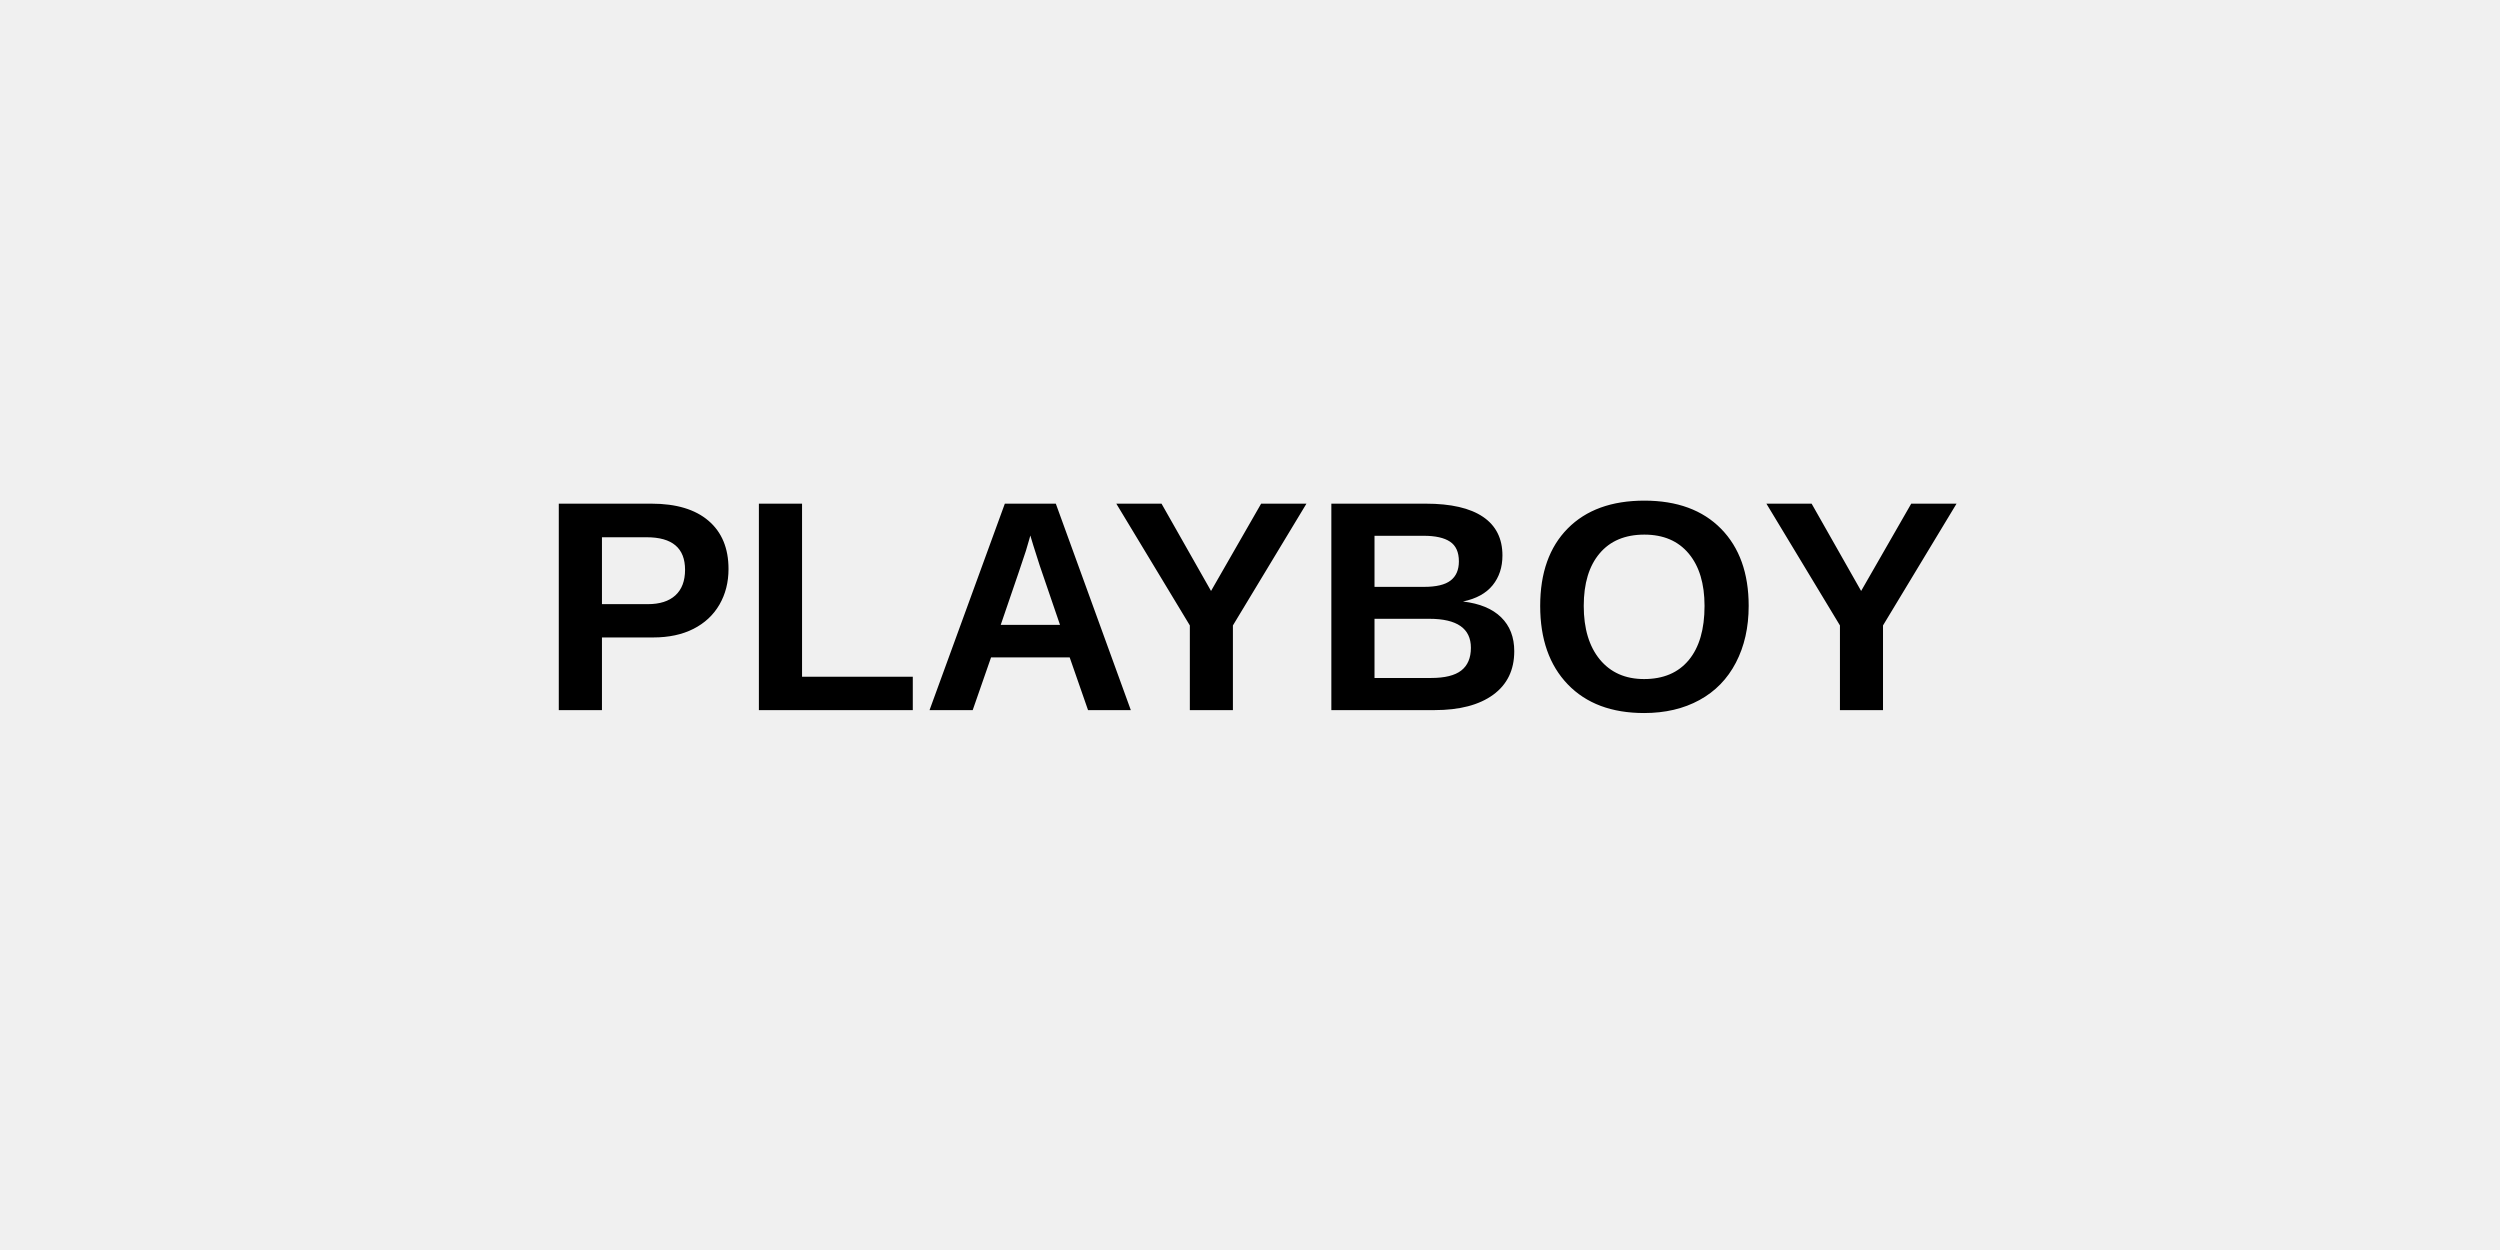
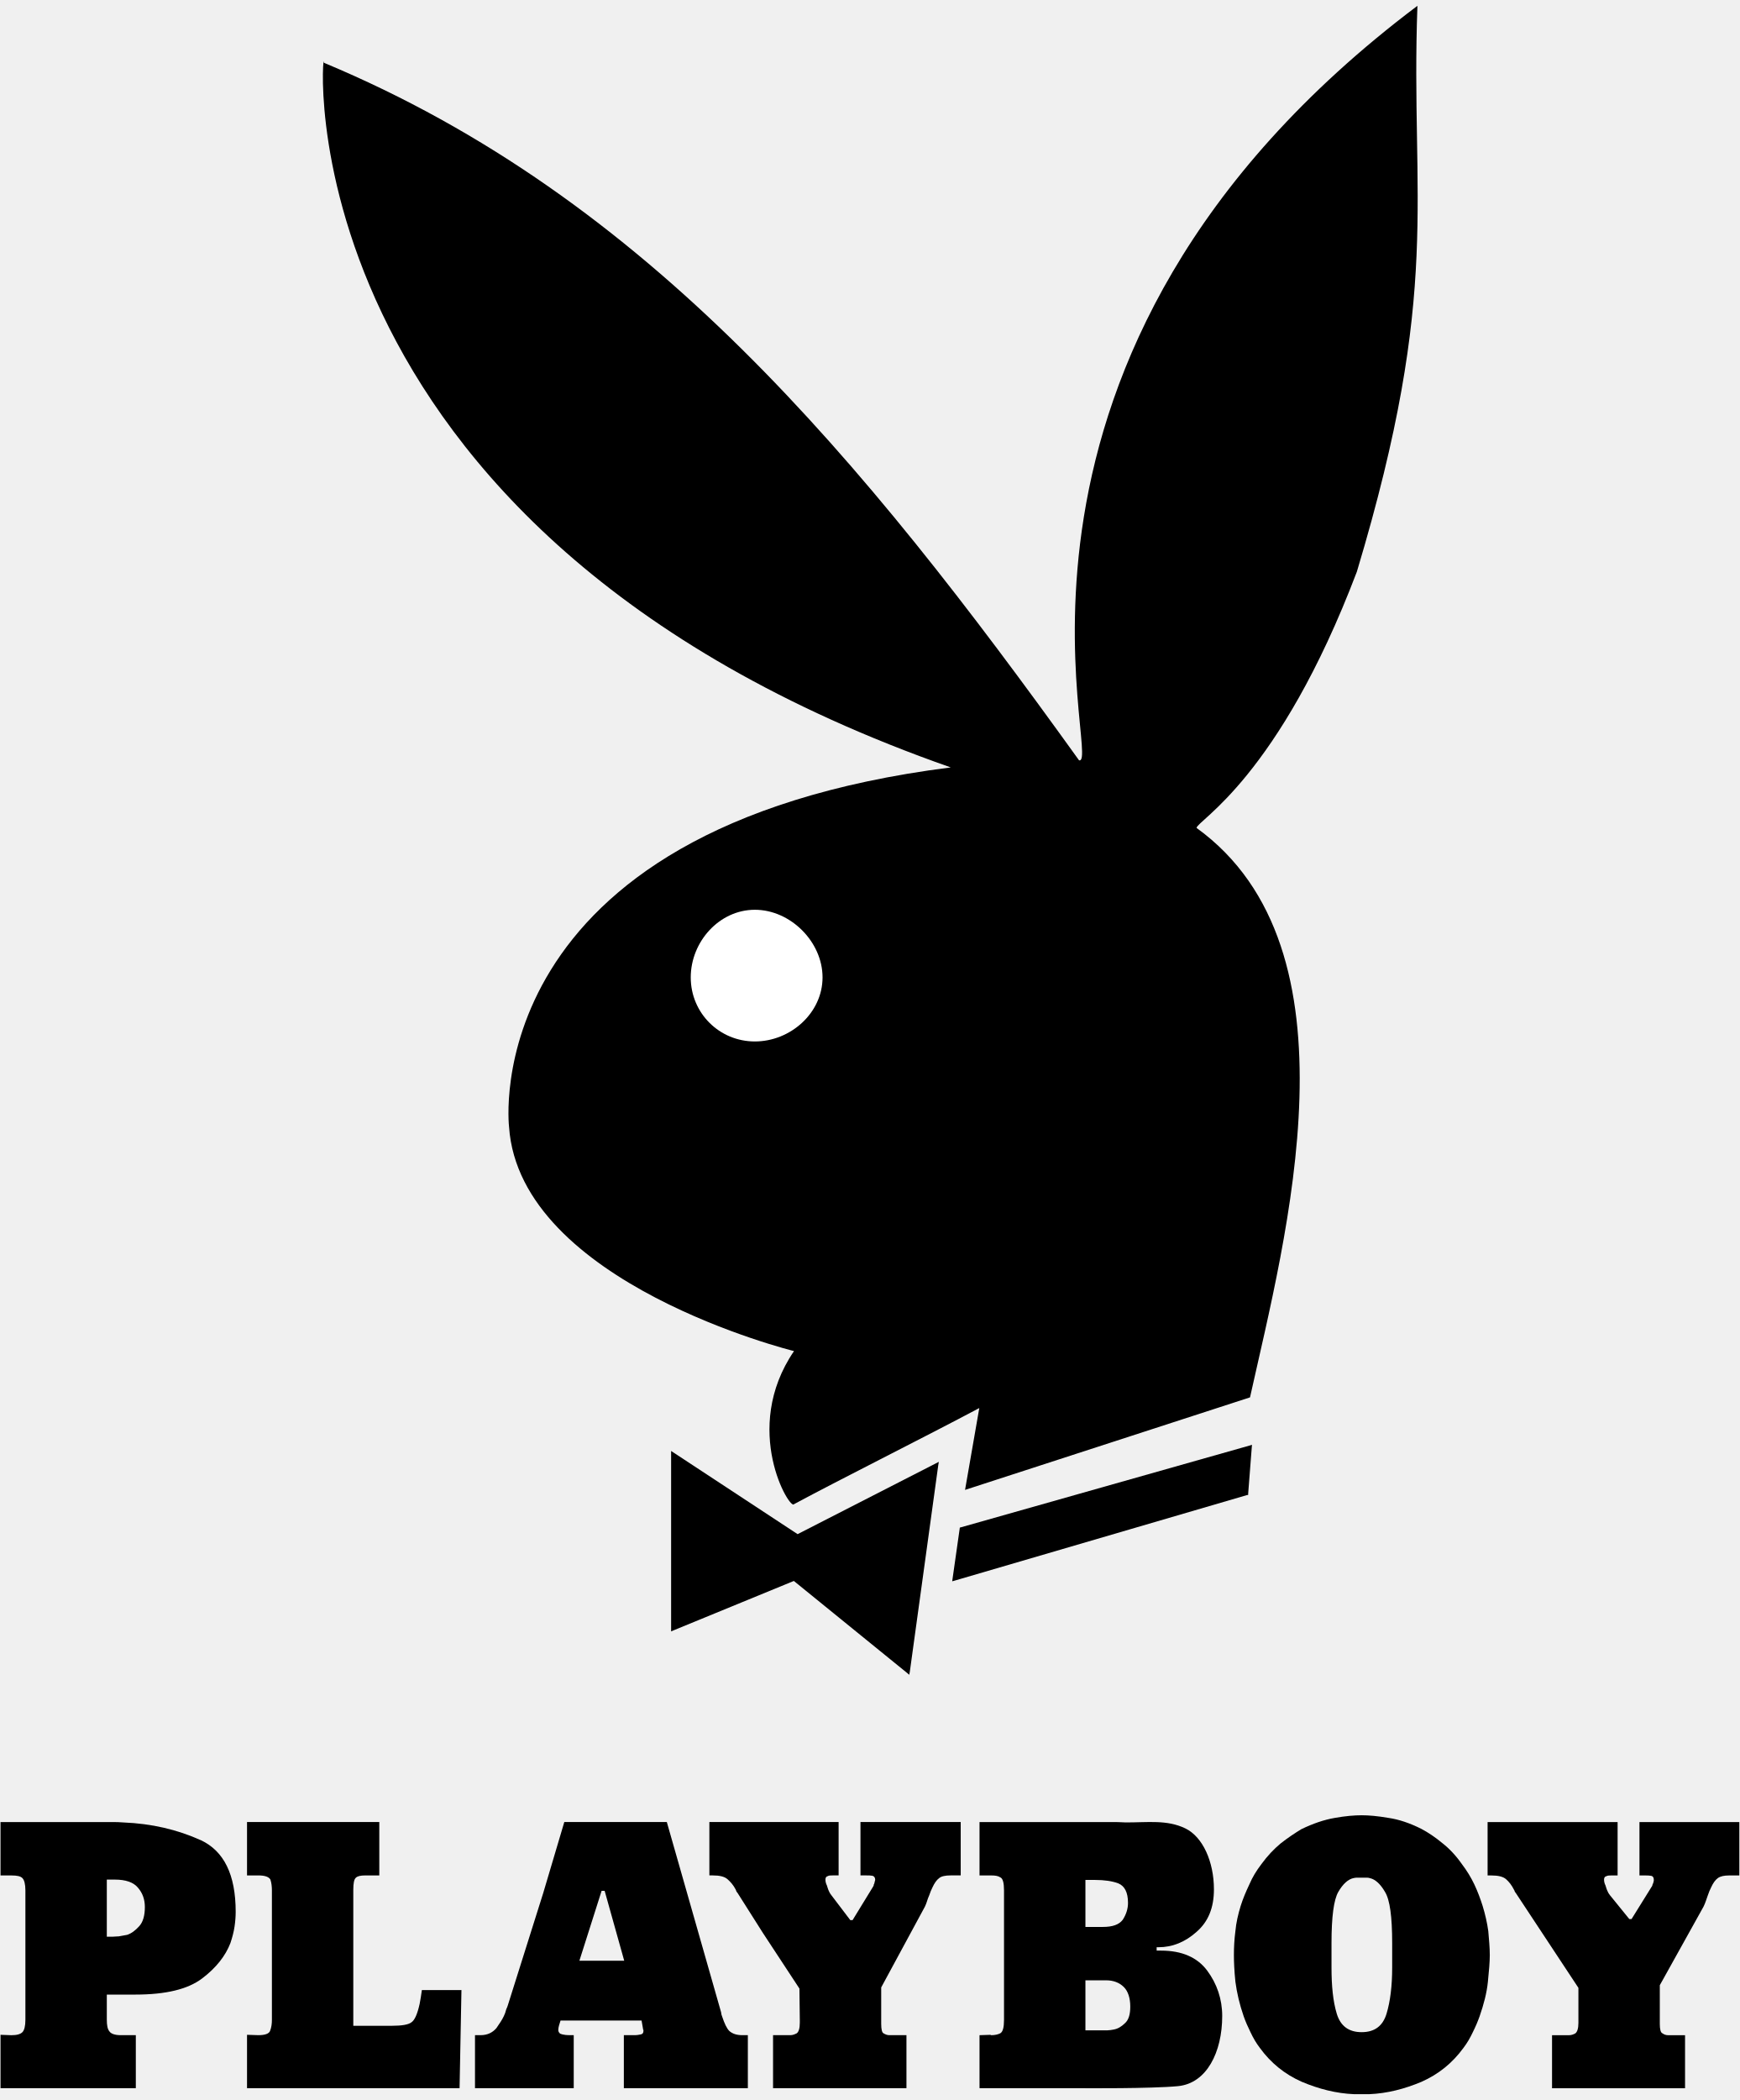
- <svg xmlns="http://www.w3.org/2000/svg" viewBox="0 0 400 200" width="400" height="200">
-   <text x="200" y="100" font-family="Arial, sans-serif" font-size="48" font-weight="bold" text-anchor="middle" dominant-baseline="middle" fill="black">PLAYBOY</text>
+ <svg xmlns="http://www.w3.org/2000/svg" width="300" height="362" xml:space="preserve" overflow="hidden">
+   <g transform="translate(-1484 -282)">
+     <g>
+       <g>
+         <g>
+           <g>
+             <path d="M115.399 249.118 115.399 249.686 115.399 279.753 115.399 280.222 115.838 280.032 136.501 271.526 155.947 287.362 156.346 287.701 156.445 287.172 161.332 251.581 161.432 250.993 160.893 251.272 137.149 263.458 115.868 249.427 115.399 249.118Z" fill="#000000" fill-rule="evenodd" fill-opacity="1" transform="matrix(1.00278 0 0 1 1484 283)" />
+             <path d="M215.282 248.061 214.843 248.191 165.261 262.271 165.231 262.271 165.042 262.331 165.012 262.551 163.795 271.127 163.735 271.586 164.164 271.466 214.404 256.727 214.624 256.697 214.624 256.478 215.242 248.5 215.282 248.061Z" fill="#000000" fill-rule="evenodd" fill-opacity="1" transform="matrix(1.00278 0 0 1 1484 283)" />
+             <path d="M136.531 258.283C135.918 259.509 127.343 245.399 136.531 231.902 136.531 231.902 89.369 220.246 87.531 193.251 87.531 193.251 81.405 141.717 163.48 131.287 46.495 90.186 55.689 4.3 55.689 9.815 111.424 33.131 148.172 77.917 185.539 130.061 189.827 131.287 164.098 60.125 243.727 0.002 242.502 33.744 248.014 48.468 233.315 97.548 219.839 133.131 205.752 140.493 205.752 141.72 234.54 162.578 221.065 212.272 214.94 239.88L165.94 255.83 168.39 241.72C159.202 246.627 144.503 253.989 136.541 258.285" fill="#000000" fill-rule="evenodd" fill-opacity="1" transform="matrix(1.00278 0 0 1 1484 283)" />
+             <path d="M129.799 155.827C135.924 155.827 141.437 161.349 141.437 167.484 141.437 173.619 135.924 178.527 129.799 178.527 123.674 178.527 118.774 173.619 118.774 167.484 118.774 161.349 123.674 155.827 129.799 155.827Z" fill="#FFFFFF" fill-rule="evenodd" fill-opacity="1" transform="matrix(1.00278 0 0 1 1484 283)" />
+             <path d="M147.959 322.285 148.997 322.285C149.386 322.285 149.71 322.285 150.033 322.35 150.294 322.414 150.487 322.674 150.487 322.997 150.487 323.063 150.487 323.191 150.422 323.256 150.422 323.322 150.422 323.452 150.356 323.516L150.356 323.645C150.356 323.71 150.294 323.71 150.294 323.775 150.228 323.838 150.228 323.969 150.228 324.035 150.163 324.098 150.163 324.163 150.163 324.163L146.599 329.995 146.211 329.995 142.972 325.719C142.452 325.071 142.322 324.424 142.193 324.035 141.999 323.645 141.935 323.322 141.935 322.997 141.935 322.674 142.062 322.479 142.322 322.414 142.517 322.285 142.84 322.285 143.164 322.285L144.2 322.285 144.2 313.083 121.977 313.083 121.977 322.285 122.56 322.285C123.724 322.285 124.568 322.479 125.087 322.932 125.604 323.386 126.123 323.969 126.513 324.747 126.576 324.877 126.576 324.94 126.64 325.071 126.706 325.137 126.772 325.266 126.837 325.33L131.177 332.198 137.462 341.79 137.527 347.232 137.527 347.685C137.527 348.658 137.334 349.241 137.009 349.499 136.62 349.695 136.298 349.824 135.907 349.824L132.927 349.824 132.927 358.961 155.865 358.961 155.865 349.824 152.884 349.824C152.56 349.824 152.235 349.695 151.914 349.499 151.655 349.371 151.523 348.787 151.523 347.881L151.523 341.594 159.039 327.663C159.364 327.015 159.492 326.303 159.754 325.784 159.949 325.201 160.142 324.747 160.335 324.359 160.66 323.645 161.05 323.063 161.502 322.74 161.893 322.414 162.604 322.285 163.447 322.285L165.195 322.285 165.195 313.083 147.959 313.083 147.959 322.285Z" fill="#000000" fill-rule="evenodd" fill-opacity="1" transform="matrix(1.00278 0 0 1 1484 283)" />
+             <path d="M193.443 347.754C192.859 348.337 192.213 348.727 191.497 348.856 191.111 348.922 190.787 348.987 190.462 348.987L186.639 348.987 186.639 340.369 190.203 340.369C191.435 340.369 192.471 340.756 193.249 341.533 193.961 342.247 194.351 343.413 194.351 344.903 194.351 346.199 194.092 347.171 193.443 347.754M186.639 323.067 188.324 323.067C189.879 323.067 191.239 323.261 192.279 323.65 193.377 324.102 193.961 325.205 193.961 327.02 193.961 328.057 193.639 329.028 193.055 329.936 192.408 330.778 191.305 331.167 189.619 331.167L186.639 331.167 186.639 323.067ZM199.663 335.249 198.886 335.249 198.886 334.666 199.211 334.666C201.608 334.666 203.812 333.759 205.755 332.009 207.763 330.26 208.736 327.862 208.736 324.687 208.736 319.957 206.839 315.635 203.802 314.173 200.656 312.658 197.391 313.161 193.573 313.153 192.666 313.088 191.823 313.088 190.918 313.088L168.43 313.088 168.43 322.29 170.438 322.29C171.087 322.29 171.605 322.355 171.995 322.615 172.448 322.807 172.641 323.586 172.641 324.882L172.641 347.172C172.641 348.469 172.448 349.246 171.995 349.504 171.605 349.7 171.087 349.828 170.438 349.828 170.375 349.828 170.31 349.764 170.31 349.764L168.43 349.828 168.43 358.966 186.12 358.966C186.12 358.966 197.953 359.06 202.565 358.61 207.498 358.127 210.16 352.744 210.16 346.524 210.16 343.609 209.255 340.952 207.568 338.683 205.884 336.416 203.227 335.249 199.662 335.249" fill="#000000" fill-rule="evenodd" fill-opacity="1" transform="matrix(1.00278 0 0 1 1484 283)" />
+             <path d="M239.385 338.161C239.385 341.335 239.06 343.992 238.415 346.131 237.765 348.269 236.339 349.306 234.135 349.306 231.934 349.306 230.508 348.269 229.859 346.131 229.212 343.992 228.953 341.335 228.953 338.161L228.953 333.948C228.953 329.412 229.341 326.496 230.118 325.136 230.895 323.775 231.803 322.931 232.774 322.739 233.036 322.674 233.229 322.674 233.488 322.674L234.85 322.674C235.043 322.674 235.302 322.674 235.496 322.739 236.469 322.931 237.374 323.775 238.155 325.136 238.994 326.496 239.385 329.412 239.385 333.948L239.385 338.147ZM254.936 327.533C254.549 326.302 254.093 325.071 253.512 323.838 252.929 322.609 252.213 321.441 251.374 320.339 250.336 318.849 249.236 317.684 248.003 316.711 246.836 315.74 245.606 314.897 244.376 314.248 242.431 313.278 240.553 312.629 238.737 312.369 236.857 312.045 235.368 311.917 234.135 311.917 232.905 311.917 231.35 312.045 229.537 312.369 227.656 312.694 225.776 313.342 223.769 314.314 222.603 315.027 221.438 315.804 220.204 316.776 219.037 317.748 217.936 318.915 216.9 320.339 216.056 321.441 215.345 322.609 214.827 323.838 214.243 325.071 213.724 326.302 213.337 327.533 212.882 329.024 212.558 330.449 212.429 331.874 212.235 333.365 212.171 334.725 212.171 336.023 212.171 337.187 212.235 338.744 212.429 340.622 212.688 342.566 213.141 344.51 213.855 346.583 214.177 347.492 214.568 348.397 215.02 349.306 215.475 350.278 215.994 351.185 216.64 352.027 218.519 354.619 220.916 356.563 223.834 357.859 226.75 359.09 229.731 359.866 232.839 359.997L235.433 359.997C238.542 359.866 241.523 359.09 244.438 357.859 247.354 356.563 249.754 354.619 251.634 352.027 252.279 351.185 252.797 350.278 253.254 349.306 253.706 348.397 254.093 347.492 254.417 346.583 255.132 344.51 255.65 342.566 255.843 340.622 256.037 338.744 256.169 337.187 256.169 336.023 256.169 334.725 256.037 333.365 255.91 331.874 255.713 330.449 255.391 329.024 254.936 327.533" fill="#000000" fill-rule="evenodd" fill-opacity="1" transform="matrix(1.00278 0 0 1 1484 283)" />
+             <path d="M281.907 313.09 281.907 322.292 282.881 322.292C283.268 322.292 283.591 322.292 283.917 322.357 284.241 322.421 284.37 322.681 284.37 323.004L284.37 323.263C284.303 323.329 284.303 323.458 284.303 323.523 284.303 323.588 284.241 323.588 284.241 323.652 284.241 323.717 284.241 323.717 284.176 323.782 284.176 323.846 284.111 323.976 284.111 324.042 284.111 324.105 284.044 324.17 284.044 324.17L280.546 329.808 280.159 329.808 276.853 325.725C276.335 325.078 276.204 324.431 276.076 324.042 275.883 323.652 275.817 323.329 275.817 323.004 275.817 322.681 275.945 322.486 276.204 322.421 276.463 322.292 276.722 322.292 277.047 322.292L278.148 322.292 278.148 313.09 255.793 313.09 255.793 322.292 256.443 322.292C257.606 322.292 258.45 322.486 258.968 322.939 259.486 323.393 259.941 323.976 260.33 324.754 260.394 324.884 260.46 324.947 260.46 325.078 260.522 325.143 260.588 325.272 260.654 325.337L271.409 341.667 271.409 347.693C271.409 348.664 271.216 349.248 270.892 349.507 270.566 349.702 270.18 349.831 269.789 349.831L266.874 349.831 266.874 358.968 289.746 358.968 289.746 349.831 286.831 349.831C286.441 349.831 286.12 349.702 285.861 349.507 285.536 349.379 285.405 348.794 285.405 347.888L285.405 341.213 292.921 327.67C293.245 327.023 293.443 326.31 293.636 325.791 293.829 325.208 294.022 324.754 294.22 324.366 294.542 323.653 294.932 323.07 295.384 322.746 295.84 322.421 296.485 322.292 297.328 322.292L299.079 322.292 299.079 313.09 281.906 313.09Z" fill="#000000" fill-rule="evenodd" fill-opacity="1" transform="matrix(1.00278 0 0 1 1484 283)" />
+             <path d="M103.512 336.994 99.626 336.994 103.448 324.94 103.968 324.94 107.336 336.994 103.507 336.994ZM125.415 349.111C124.962 348.657 124.573 347.816 124.185 346.648 124.119 346.519 124.119 346.39 124.053 346.26 124.053 346.131 123.991 346 123.991 345.871L114.659 313.083 97.032 313.083 93.405 325.33 87.312 344.705C87.248 344.899 87.184 345.094 87.054 345.353 86.989 345.547 86.925 345.807 86.86 346.001 86.6 346.714 86.212 347.362 85.757 348.01 85.628 348.204 85.499 348.398 85.369 348.593 84.721 349.371 83.813 349.824 82.649 349.824L81.675 349.824 81.675 358.961 98.653 358.961 98.653 349.824 98.007 349.824C97.357 349.824 96.968 349.759 96.71 349.695 96.451 349.63 96.257 349.565 96.193 349.435 96.062 349.306 95.997 349.111 95.997 348.918 95.997 348.658 96.062 348.398 96.127 348.139L96.387 347.297 110.317 347.297 110.577 348.787C110.577 348.852 110.577 348.918 110.642 348.918L110.642 349.047C110.642 349.435 110.512 349.63 110.188 349.695 109.865 349.759 109.54 349.824 109.152 349.824L107.272 349.824 107.272 358.961 128.593 358.961 128.593 349.824 127.619 349.824C126.647 349.824 125.935 349.565 125.416 349.111" fill="#000000" fill-rule="evenodd" fill-opacity="1" transform="matrix(1.00278 0 0 1 1484 283)" />
+             <path d="M23.938 331.04C23.288 331.752 22.642 332.271 21.863 332.531 21.409 332.595 20.891 332.725 20.438 332.789 19.984 332.789 19.66 332.854 19.337 332.854L18.366 332.854 18.366 323.005 19.727 323.005C21.604 323.005 22.965 323.458 23.744 324.431 24.521 325.337 24.908 326.439 24.908 327.736 24.908 329.225 24.585 330.326 23.938 331.04M34.5 316.2C30.483 314.386 26.076 313.35 21.215 313.156 20.566 313.09 19.92 313.09 19.271 313.09L0.089 313.09 0.089 322.292 1.968 322.292C2.942 322.292 3.525 322.421 3.848 322.746 4.173 323.07 4.368 323.782 4.368 324.884L4.368 347.174C4.368 348.276 4.173 348.989 3.848 349.313 3.525 349.637 2.942 349.831 1.968 349.831L0.091 349.761 0.091 358.963 23.354 358.963 23.354 349.825 20.764 349.825C19.728 349.825 19.078 349.567 18.819 349.178 18.495 348.789 18.366 348.141 18.366 347.169L18.366 342.828 23.288 342.828C28.473 342.828 32.297 341.92 34.76 340.041 37.157 338.226 38.777 336.152 39.62 333.949 39.944 332.978 40.201 332.006 40.331 331.099 40.463 330.192 40.526 329.349 40.526 328.571 40.526 322.157 38.518 318.074 34.501 316.194" fill="#000000" fill-rule="evenodd" fill-opacity="1" transform="matrix(1.00278 0 0 1 1484 283)" />
+             <path d="M72.349 343.346C72.283 343.799 72.218 344.123 72.154 344.448 71.765 346.196 71.313 347.234 70.729 347.622 70.211 348.011 69.109 348.206 67.424 348.206L60.75 348.206 60.75 324.749C60.75 323.647 60.879 322.933 61.203 322.676 61.462 322.416 61.98 322.287 62.823 322.287L65.22 322.287 65.22 313.085 42.476 313.085 42.476 322.287 44.419 322.287C45.587 322.287 46.234 322.547 46.495 322.999 46.688 323.583 46.754 324.229 46.754 324.879L46.754 347.169C46.754 347.818 46.688 348.466 46.429 349.113 46.234 349.567 45.587 349.825 44.419 349.825L42.476 349.761 42.476 358.963 79.023 358.963 79.347 342.05 72.543 342.05C72.477 342.568 72.413 342.957 72.349 343.346" fill="#000000" fill-rule="evenodd" fill-opacity="1" transform="matrix(1.00278 0 0 1 1484 283)" />
+           </g>
+         </g>
+       </g>
+     </g>
+   </g>
</svg>
